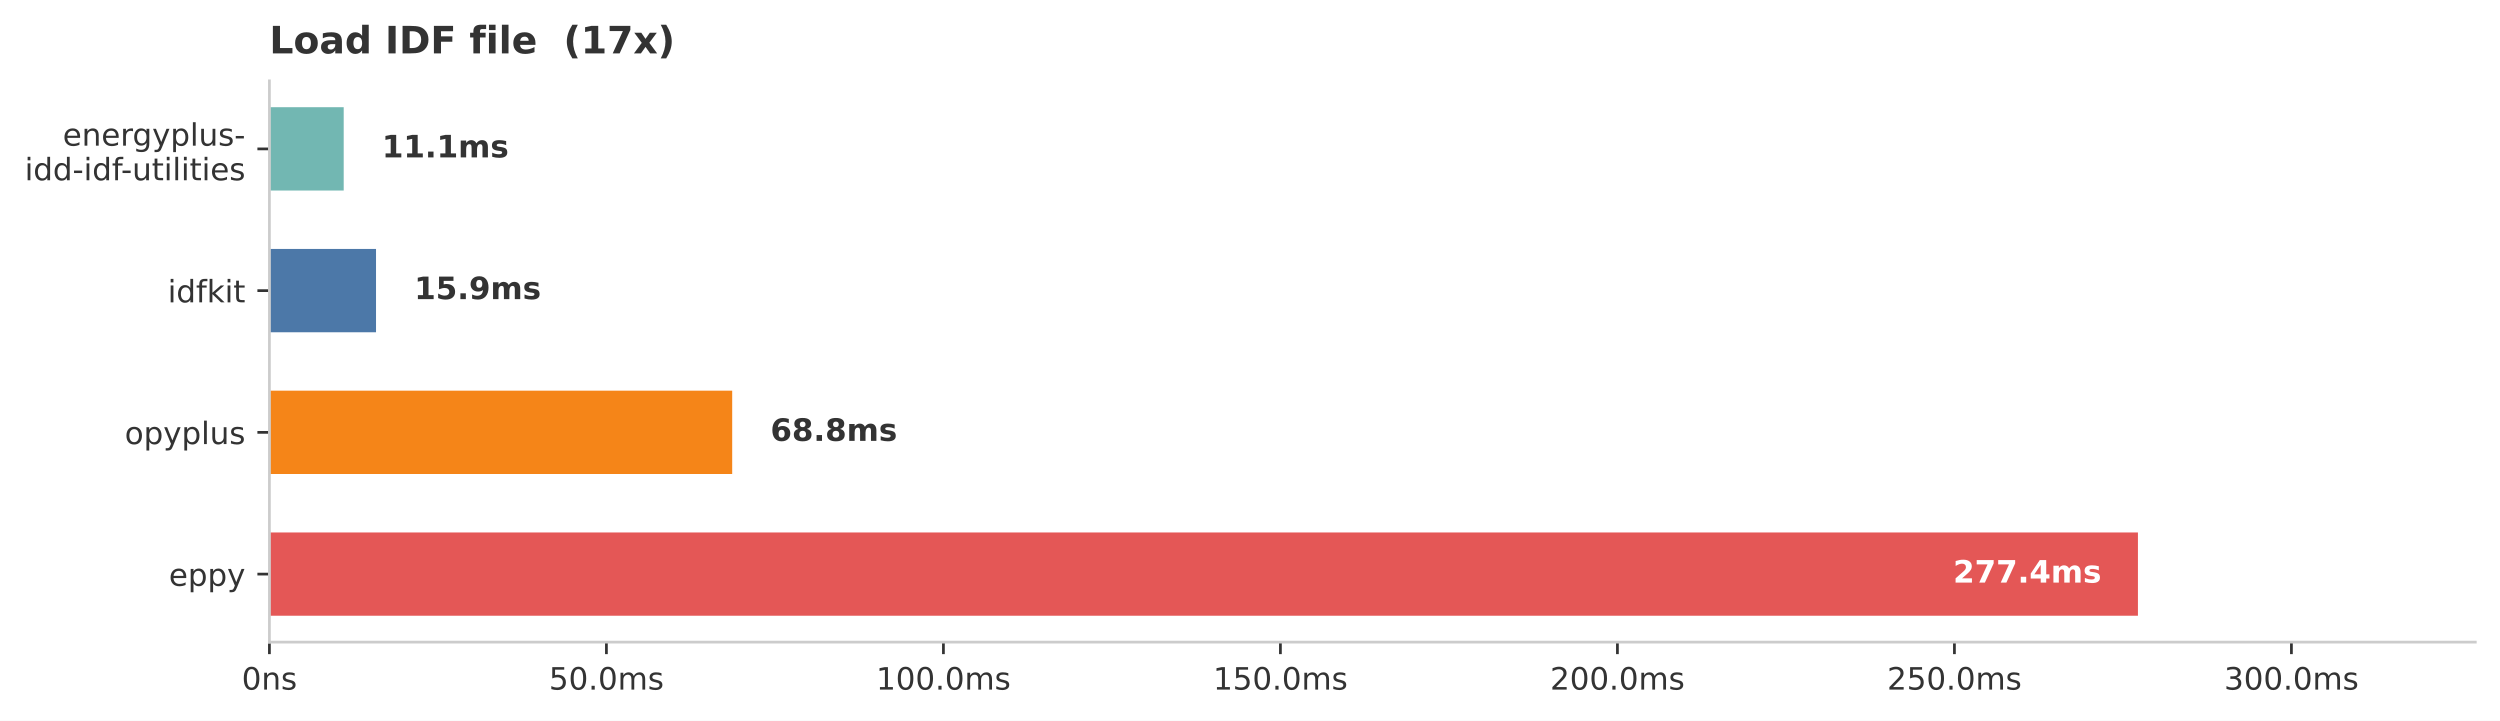
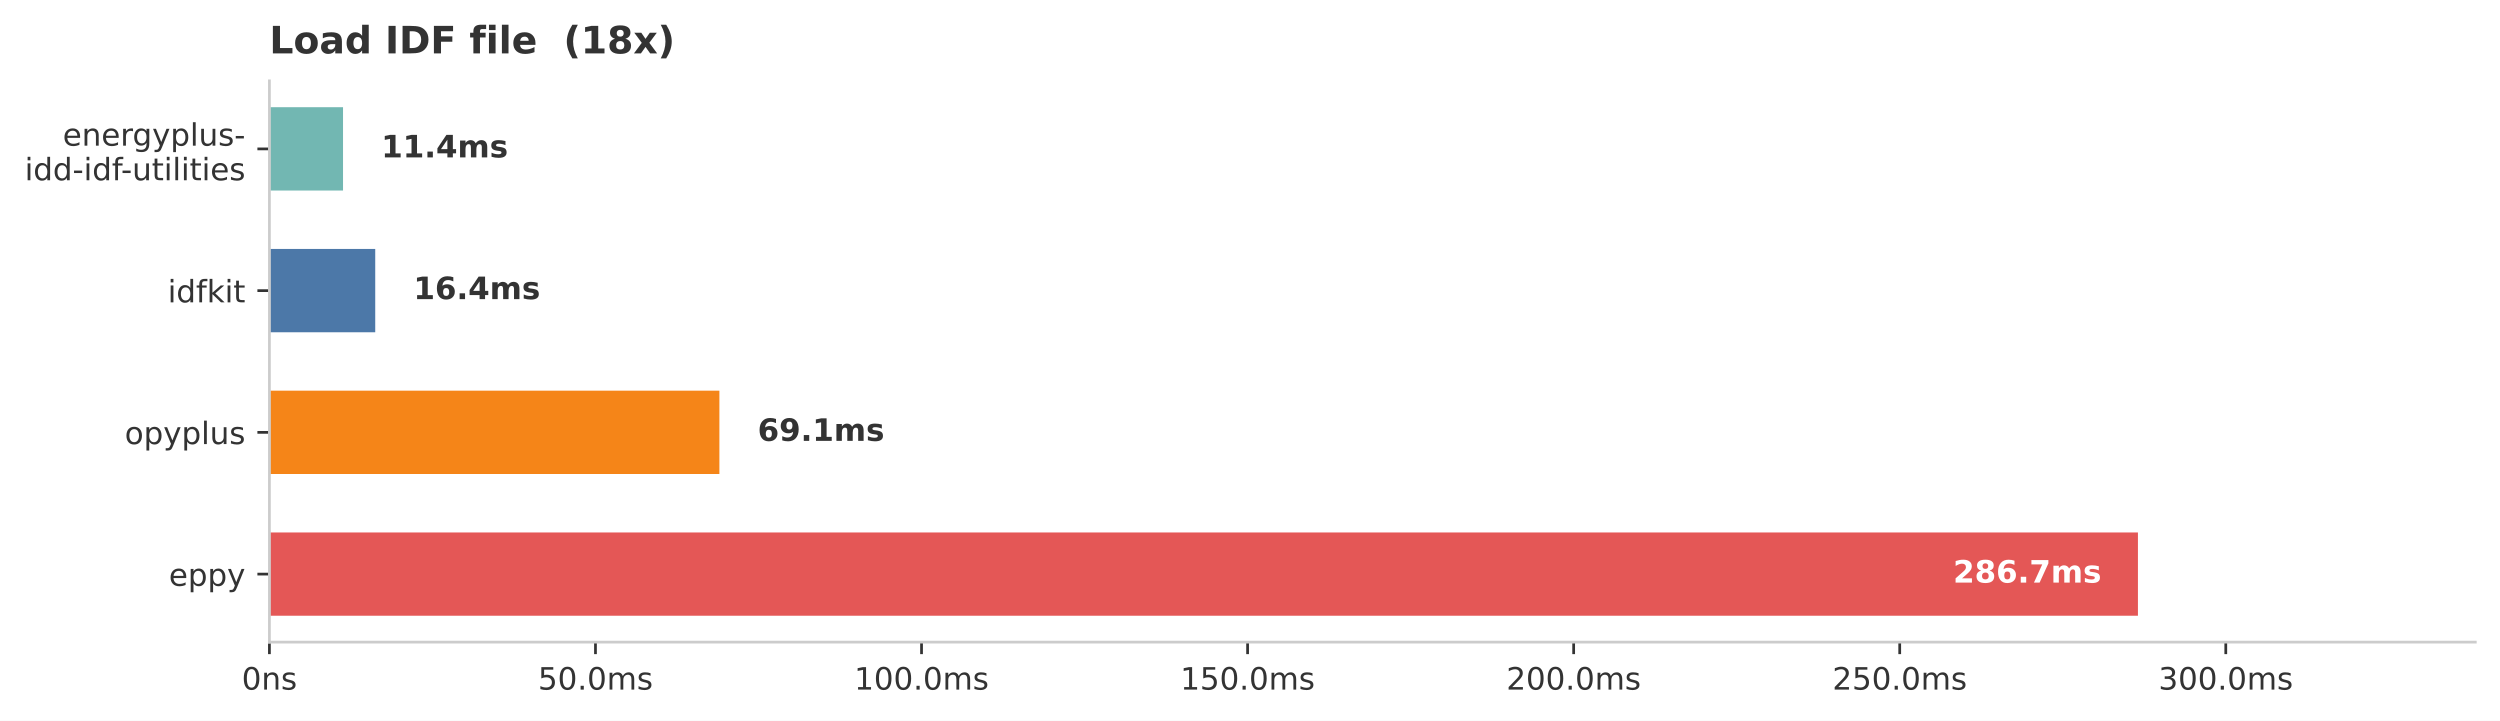
<svg xmlns="http://www.w3.org/2000/svg" xmlns:xlink="http://www.w3.org/1999/xlink" width="728.4pt" height="210pt" viewBox="0 0 728.4 210" version="1.1">
  <defs>
    <style type="text/css">*{stroke-linejoin: round; stroke-linecap: butt}</style>
  </defs>
  <g id="figure_1">
    <g id="patch_1">
      <path d="M 0 210 L 728.4 210 L 728.4 -0 L 0 -0 z " style="fill: #ffffff" />
    </g>
    <g id="axes_1">
      <g id="patch_2">
        <path d="M 78.497 187.089 L 721.2 187.089 L 721.2 23.558 L 78.497 23.558 z " style="fill: #ffffff" />
      </g>
      <g id="patch_3">
-         <path d="M 78.497 30.992 L 100.392 30.992 L 100.392 55.769 L 78.497 55.769 z " clip-path="url(#pc96a3c57e1)" style="fill: #72b7b2; stroke: #ffffff; stroke-width: 0.5; stroke-linejoin: miter" />
+         <path d="M 78.497 30.992 L 100.197 30.992 L 100.197 55.769 L 78.497 55.769 z " clip-path="url(#p84c771191b)" style="fill: #72b7b2; stroke: #ffffff; stroke-width: 0.5; stroke-linejoin: miter" />
      </g>
      <g id="patch_4">
-         <path d="M 78.497 72.287 L 109.809 72.287 L 109.809 97.065 L 78.497 97.065 z " clip-path="url(#pc96a3c57e1)" style="fill: #4c78a8; stroke: #ffffff; stroke-width: 0.5; stroke-linejoin: miter" />
+         <path d="M 78.497 72.287 L 109.579 72.287 L 109.579 97.065 L 78.497 97.065 z " clip-path="url(#p84c771191b)" style="fill: #4c78a8; stroke: #ffffff; stroke-width: 0.5; stroke-linejoin: miter" />
      </g>
      <g id="patch_5">
-         <path d="M 78.497 113.583 L 213.583 113.583 L 213.583 138.36 L 78.497 138.36 z " clip-path="url(#pc96a3c57e1)" style="fill: #f58518; stroke: #ffffff; stroke-width: 0.5; stroke-linejoin: miter" />
+         <path d="M 78.497 113.583 L 209.855 113.583 L 209.855 138.36 L 78.497 138.36 z " clip-path="url(#p84c771191b)" style="fill: #f58518; stroke: #ffffff; stroke-width: 0.5; stroke-linejoin: miter" />
      </g>
      <g id="patch_6">
-         <path d="M 78.497 154.879 L 623.16 154.879 L 623.16 179.656 L 78.497 179.656 z " clip-path="url(#pc96a3c57e1)" style="fill: #e45756; stroke: #ffffff; stroke-width: 0.5; stroke-linejoin: miter" />
+         <path d="M 78.497 154.879 L 623.16 154.879 L 623.16 179.656 L 78.497 179.656 z " clip-path="url(#p84c771191b)" style="fill: #e45756; stroke: #ffffff; stroke-width: 0.5; stroke-linejoin: miter" />
      </g>
      <g id="matplotlib.axis_1">
        <g id="xtick_1">
          <g id="line2d_1">
            <defs>
-               <path id="m14579bb49c" d="M 0 0 L 0 3.5 " style="stroke: #333333; stroke-width: 0.8" />
+               <path id="mde91e8aab0" d="M 0 0 L 0 3.5 " style="stroke: #333333; stroke-width: 0.8" />
            </defs>
            <g>
-               <use xlink:href="#m14579bb49c" x="78.497" y="187.089" style="fill: #333333; stroke: #333333; stroke-width: 0.8" />
+               <use xlink:href="#mde91e8aab0" x="78.497" y="187.089" style="fill: #333333; stroke: #333333; stroke-width: 0.8" />
            </g>
          </g>
          <g id="text_1">
            <g style="fill: #333333" transform="translate(70.43734 200.9278) scale(0.09 -0.09)">
              <defs>
                <path id="DejaVuSans-30" d="M 2034 4250 Q 1547 4250 1301 3770 Q 1056 3291 1056 2328 Q 1056 1369 1301 889 Q 1547 409 2034 409 Q 2525 409 2770 889 Q 3016 1369 3016 2328 Q 3016 3291 2770 3770 Q 2525 4250 2034 4250 z M 2034 4750 Q 2819 4750 3233 4129 Q 3647 3509 3647 2328 Q 3647 1150 3233 529 Q 2819 -91 2034 -91 Q 1250 -91 836 529 Q 422 1150 422 2328 Q 422 3509 836 4129 Q 1250 4750 2034 4750 z " transform="scale(0.015625)" />
                <path id="DejaVuSans-6e" d="M 3513 2113 L 3513 0 L 2938 0 L 2938 2094 Q 2938 2591 2744 2837 Q 2550 3084 2163 3084 Q 1697 3084 1428 2787 Q 1159 2491 1159 1978 L 1159 0 L 581 0 L 581 3500 L 1159 3500 L 1159 2956 Q 1366 3272 1645 3428 Q 1925 3584 2291 3584 Q 2894 3584 3203 3211 Q 3513 2838 3513 2113 z " transform="scale(0.015625)" />
                <path id="DejaVuSans-73" d="M 2834 3397 L 2834 2853 Q 2591 2978 2328 3040 Q 2066 3103 1784 3103 Q 1356 3103 1142 2972 Q 928 2841 928 2578 Q 928 2378 1081 2264 Q 1234 2150 1697 2047 L 1894 2003 Q 2506 1872 2764 1633 Q 3022 1394 3022 966 Q 3022 478 2636 193 Q 2250 -91 1575 -91 Q 1294 -91 989 -36 Q 684 19 347 128 L 347 722 Q 666 556 975 473 Q 1284 391 1588 391 Q 1994 391 2212 530 Q 2431 669 2431 922 Q 2431 1156 2273 1281 Q 2116 1406 1581 1522 L 1381 1569 Q 847 1681 609 1914 Q 372 2147 372 2553 Q 372 3047 722 3315 Q 1072 3584 1716 3584 Q 2034 3584 2315 3537 Q 2597 3491 2834 3397 z " transform="scale(0.015625)" />
              </defs>
              <use xlink:href="#DejaVuSans-30" />
              <use xlink:href="#DejaVuSans-6e" transform="translate(63.62305 0)" />
              <use xlink:href="#DejaVuSans-73" transform="translate(127.002 0)" />
            </g>
          </g>
        </g>
        <g id="xtick_2">
          <g id="line2d_2">
            <g>
-               <use xlink:href="#m14579bb49c" x="176.685" y="187.089" style="fill: #333333; stroke: #333333; stroke-width: 0.8" />
+               <use xlink:href="#mde91e8aab0" x="173.497" y="187.089" style="fill: #333333; stroke: #333333; stroke-width: 0.8" />
            </g>
          </g>
          <g id="text_2">
-             <g style="fill: #333333" transform="translate(159.9381 200.9278) scale(0.09 -0.09)">
+             <g style="fill: #333333" transform="translate(156.7502 200.9278) scale(0.09 -0.09)">
              <defs>
                <path id="DejaVuSans-35" d="M 691 4666 L 3169 4666 L 3169 4134 L 1269 4134 L 1269 2991 Q 1406 3038 1543 3061 Q 1681 3084 1819 3084 Q 2600 3084 3056 2656 Q 3513 2228 3513 1497 Q 3513 744 3044 326 Q 2575 -91 1722 -91 Q 1428 -91 1123 -41 Q 819 9 494 109 L 494 744 Q 775 591 1075 516 Q 1375 441 1709 441 Q 2250 441 2565 725 Q 2881 1009 2881 1497 Q 2881 1984 2565 2268 Q 2250 2553 1709 2553 Q 1456 2553 1204 2497 Q 953 2441 691 2322 L 691 4666 z " transform="scale(0.015625)" />
                <path id="DejaVuSans-2e" d="M 684 794 L 1344 794 L 1344 0 L 684 0 L 684 794 z " transform="scale(0.015625)" />
                <path id="DejaVuSans-6d" d="M 3328 2828 Q 3544 3216 3844 3400 Q 4144 3584 4550 3584 Q 5097 3584 5394 3201 Q 5691 2819 5691 2113 L 5691 0 L 5113 0 L 5113 2094 Q 5113 2597 4934 2840 Q 4756 3084 4391 3084 Q 3944 3084 3684 2787 Q 3425 2491 3425 1978 L 3425 0 L 2847 0 L 2847 2094 Q 2847 2600 2669 2842 Q 2491 3084 2119 3084 Q 1678 3084 1418 2786 Q 1159 2488 1159 1978 L 1159 0 L 581 0 L 581 3500 L 1159 3500 L 1159 2956 Q 1356 3278 1631 3431 Q 1906 3584 2284 3584 Q 2666 3584 2933 3390 Q 3200 3197 3328 2828 z " transform="scale(0.015625)" />
              </defs>
              <use xlink:href="#DejaVuSans-35" />
              <use xlink:href="#DejaVuSans-30" transform="translate(63.62305 0)" />
              <use xlink:href="#DejaVuSans-2e" transform="translate(127.2461 0)" />
              <use xlink:href="#DejaVuSans-30" transform="translate(159.0332 0)" />
              <use xlink:href="#DejaVuSans-6d" transform="translate(222.6562 0)" />
              <use xlink:href="#DejaVuSans-73" transform="translate(320.0684 0)" />
            </g>
          </g>
        </g>
        <g id="xtick_3">
          <g id="line2d_3">
            <g>
-               <use xlink:href="#m14579bb49c" x="274.874" y="187.089" style="fill: #333333; stroke: #333333; stroke-width: 0.8" />
+               <use xlink:href="#mde91e8aab0" x="268.498" y="187.089" style="fill: #333333; stroke: #333333; stroke-width: 0.8" />
            </g>
          </g>
          <g id="text_3">
-             <g style="fill: #333333" transform="translate(255.2636 200.9278) scale(0.09 -0.09)">
+             <g style="fill: #333333" transform="translate(248.8878 200.9278) scale(0.09 -0.09)">
              <defs>
                <path id="DejaVuSans-31" d="M 794 531 L 1825 531 L 1825 4091 L 703 3866 L 703 4441 L 1819 4666 L 2450 4666 L 2450 531 L 3481 531 L 3481 0 L 794 0 L 794 531 z " transform="scale(0.015625)" />
              </defs>
              <use xlink:href="#DejaVuSans-31" />
              <use xlink:href="#DejaVuSans-30" transform="translate(63.62305 0)" />
              <use xlink:href="#DejaVuSans-30" transform="translate(127.2461 0)" />
              <use xlink:href="#DejaVuSans-2e" transform="translate(190.8691 0)" />
              <use xlink:href="#DejaVuSans-30" transform="translate(222.6562 0)" />
              <use xlink:href="#DejaVuSans-6d" transform="translate(286.2793 0)" />
              <use xlink:href="#DejaVuSans-73" transform="translate(383.6914 0)" />
            </g>
          </g>
        </g>
        <g id="xtick_4">
          <g id="line2d_4">
            <g>
-               <use xlink:href="#m14579bb49c" x="373.062" y="187.089" style="fill: #333333; stroke: #333333; stroke-width: 0.8" />
+               <use xlink:href="#mde91e8aab0" x="363.499" y="187.089" style="fill: #333333; stroke: #333333; stroke-width: 0.8" />
            </g>
          </g>
          <g id="text_4">
-             <g style="fill: #333333" transform="translate(353.4522 200.9278) scale(0.09 -0.09)">
+             <g style="fill: #333333" transform="translate(343.8884 200.9278) scale(0.09 -0.09)">
              <use xlink:href="#DejaVuSans-31" />
              <use xlink:href="#DejaVuSans-35" transform="translate(63.62305 0)" />
              <use xlink:href="#DejaVuSans-30" transform="translate(127.2461 0)" />
              <use xlink:href="#DejaVuSans-2e" transform="translate(190.8691 0)" />
              <use xlink:href="#DejaVuSans-30" transform="translate(222.6562 0)" />
              <use xlink:href="#DejaVuSans-6d" transform="translate(286.2793 0)" />
              <use xlink:href="#DejaVuSans-73" transform="translate(383.6914 0)" />
            </g>
          </g>
        </g>
        <g id="xtick_5">
          <g id="line2d_5">
            <g>
-               <use xlink:href="#m14579bb49c" x="471.251" y="187.089" style="fill: #333333; stroke: #333333; stroke-width: 0.8" />
+               <use xlink:href="#mde91e8aab0" x="458.499" y="187.089" style="fill: #333333; stroke: #333333; stroke-width: 0.8" />
            </g>
          </g>
          <g id="text_5">
-             <g style="fill: #333333" transform="translate(451.6408 200.9278) scale(0.09 -0.09)">
+             <g style="fill: #333333" transform="translate(438.8891 200.9278) scale(0.09 -0.09)">
              <defs>
                <path id="DejaVuSans-32" d="M 1228 531 L 3431 531 L 3431 0 L 469 0 L 469 531 Q 828 903 1448 1529 Q 2069 2156 2228 2338 Q 2531 2678 2651 2914 Q 2772 3150 2772 3378 Q 2772 3750 2511 3984 Q 2250 4219 1831 4219 Q 1534 4219 1204 4116 Q 875 4013 500 3803 L 500 4441 Q 881 4594 1212 4672 Q 1544 4750 1819 4750 Q 2544 4750 2975 4387 Q 3406 4025 3406 3419 Q 3406 3131 3298 2873 Q 3191 2616 2906 2266 Q 2828 2175 2409 1742 Q 1991 1309 1228 531 z " transform="scale(0.015625)" />
              </defs>
              <use xlink:href="#DejaVuSans-32" />
              <use xlink:href="#DejaVuSans-30" transform="translate(63.62305 0)" />
              <use xlink:href="#DejaVuSans-30" transform="translate(127.2461 0)" />
              <use xlink:href="#DejaVuSans-2e" transform="translate(190.8691 0)" />
              <use xlink:href="#DejaVuSans-30" transform="translate(222.6562 0)" />
              <use xlink:href="#DejaVuSans-6d" transform="translate(286.2793 0)" />
              <use xlink:href="#DejaVuSans-73" transform="translate(383.6914 0)" />
            </g>
          </g>
        </g>
        <g id="xtick_6">
          <g id="line2d_6">
            <g>
-               <use xlink:href="#m14579bb49c" x="569.44" y="187.089" style="fill: #333333; stroke: #333333; stroke-width: 0.8" />
+               <use xlink:href="#mde91e8aab0" x="553.5" y="187.089" style="fill: #333333; stroke: #333333; stroke-width: 0.8" />
            </g>
          </g>
          <g id="text_6">
-             <g style="fill: #333333" transform="translate(549.8294 200.9278) scale(0.09 -0.09)">
+             <g style="fill: #333333" transform="translate(533.8898 200.9278) scale(0.09 -0.09)">
              <use xlink:href="#DejaVuSans-32" />
              <use xlink:href="#DejaVuSans-35" transform="translate(63.62305 0)" />
              <use xlink:href="#DejaVuSans-30" transform="translate(127.2461 0)" />
              <use xlink:href="#DejaVuSans-2e" transform="translate(190.8691 0)" />
              <use xlink:href="#DejaVuSans-30" transform="translate(222.6562 0)" />
              <use xlink:href="#DejaVuSans-6d" transform="translate(286.2793 0)" />
              <use xlink:href="#DejaVuSans-73" transform="translate(383.6914 0)" />
            </g>
          </g>
        </g>
        <g id="xtick_7">
          <g id="line2d_7">
            <g>
-               <use xlink:href="#m14579bb49c" x="667.628" y="187.089" style="fill: #333333; stroke: #333333; stroke-width: 0.8" />
+               <use xlink:href="#mde91e8aab0" x="648.501" y="187.089" style="fill: #333333; stroke: #333333; stroke-width: 0.8" />
            </g>
          </g>
          <g id="text_7">
-             <g style="fill: #333333" transform="translate(648.018 200.9278) scale(0.09 -0.09)">
+             <g style="fill: #333333" transform="translate(628.8905 200.9278) scale(0.09 -0.09)">
              <defs>
                <path id="DejaVuSans-33" d="M 2597 2516 Q 3050 2419 3304 2112 Q 3559 1806 3559 1356 Q 3559 666 3084 287 Q 2609 -91 1734 -91 Q 1441 -91 1130 -33 Q 819 25 488 141 L 488 750 Q 750 597 1062 519 Q 1375 441 1716 441 Q 2309 441 2620 675 Q 2931 909 2931 1356 Q 2931 1769 2642 2001 Q 2353 2234 1838 2234 L 1294 2234 L 1294 2753 L 1863 2753 Q 2328 2753 2575 2939 Q 2822 3125 2822 3475 Q 2822 3834 2567 4026 Q 2313 4219 1838 4219 Q 1578 4219 1281 4162 Q 984 4106 628 3988 L 628 4550 Q 988 4650 1302 4700 Q 1616 4750 1894 4750 Q 2613 4750 3031 4423 Q 3450 4097 3450 3541 Q 3450 3153 3228 2886 Q 3006 2619 2597 2516 z " transform="scale(0.015625)" />
              </defs>
              <use xlink:href="#DejaVuSans-33" />
              <use xlink:href="#DejaVuSans-30" transform="translate(63.62305 0)" />
              <use xlink:href="#DejaVuSans-30" transform="translate(127.2461 0)" />
              <use xlink:href="#DejaVuSans-2e" transform="translate(190.8691 0)" />
              <use xlink:href="#DejaVuSans-30" transform="translate(222.6562 0)" />
              <use xlink:href="#DejaVuSans-6d" transform="translate(286.2793 0)" />
              <use xlink:href="#DejaVuSans-73" transform="translate(383.6914 0)" />
            </g>
          </g>
        </g>
      </g>
      <g id="matplotlib.axis_2">
        <g id="ytick_1">
          <g id="line2d_8">
            <defs>
-               <path id="m0a6e3621f3" d="M 0 0 L -3.5 0 " style="stroke: #333333; stroke-width: 0.8" />
+               <path id="mc55ac3ab38" d="M 0 0 L -3.5 0 " style="stroke: #333333; stroke-width: 0.8" />
            </defs>
            <g>
-               <use xlink:href="#m0a6e3621f3" x="78.497" y="43.38" style="fill: #333333; stroke: #333333; stroke-width: 0.8" />
+               <use xlink:href="#mc55ac3ab38" x="78.497" y="43.38" style="fill: #333333; stroke: #333333; stroke-width: 0.8" />
            </g>
          </g>
          <g id="text_8">
            <g style="fill: #333333" transform="translate(18.28125 42.44435) scale(0.09 -0.09)">
              <defs>
                <path id="DejaVuSans-65" d="M 3597 1894 L 3597 1613 L 953 1613 Q 991 1019 1311 708 Q 1631 397 2203 397 Q 2534 397 2845 478 Q 3156 559 3463 722 L 3463 178 Q 3153 47 2828 -22 Q 2503 -91 2169 -91 Q 1331 -91 842 396 Q 353 884 353 1716 Q 353 2575 817 3079 Q 1281 3584 2069 3584 Q 2775 3584 3186 3129 Q 3597 2675 3597 1894 z M 3022 2063 Q 3016 2534 2758 2815 Q 2500 3097 2075 3097 Q 1594 3097 1305 2825 Q 1016 2553 972 2059 L 3022 2063 z " transform="scale(0.015625)" />
                <path id="DejaVuSans-72" d="M 2631 2963 Q 2534 3019 2420 3045 Q 2306 3072 2169 3072 Q 1681 3072 1420 2755 Q 1159 2438 1159 1844 L 1159 0 L 581 0 L 581 3500 L 1159 3500 L 1159 2956 Q 1341 3275 1631 3429 Q 1922 3584 2338 3584 Q 2397 3584 2469 3576 Q 2541 3569 2628 3553 L 2631 2963 z " transform="scale(0.015625)" />
                <path id="DejaVuSans-67" d="M 2906 1791 Q 2906 2416 2648 2759 Q 2391 3103 1925 3103 Q 1463 3103 1205 2759 Q 947 2416 947 1791 Q 947 1169 1205 825 Q 1463 481 1925 481 Q 2391 481 2648 825 Q 2906 1169 2906 1791 z M 3481 434 Q 3481 -459 3084 -895 Q 2688 -1331 1869 -1331 Q 1566 -1331 1297 -1286 Q 1028 -1241 775 -1147 L 775 -588 Q 1028 -725 1275 -790 Q 1522 -856 1778 -856 Q 2344 -856 2625 -561 Q 2906 -266 2906 331 L 2906 616 Q 2728 306 2450 153 Q 2172 0 1784 0 Q 1141 0 747 490 Q 353 981 353 1791 Q 353 2603 747 3093 Q 1141 3584 1784 3584 Q 2172 3584 2450 3431 Q 2728 3278 2906 2969 L 2906 3500 L 3481 3500 L 3481 434 z " transform="scale(0.015625)" />
                <path id="DejaVuSans-79" d="M 2059 -325 Q 1816 -950 1584 -1140 Q 1353 -1331 966 -1331 L 506 -1331 L 506 -850 L 844 -850 Q 1081 -850 1212 -737 Q 1344 -625 1503 -206 L 1606 56 L 191 3500 L 800 3500 L 1894 763 L 2988 3500 L 3597 3500 L 2059 -325 z " transform="scale(0.015625)" />
                <path id="DejaVuSans-70" d="M 1159 525 L 1159 -1331 L 581 -1331 L 581 3500 L 1159 3500 L 1159 2969 Q 1341 3281 1617 3432 Q 1894 3584 2278 3584 Q 2916 3584 3314 3078 Q 3713 2572 3713 1747 Q 3713 922 3314 415 Q 2916 -91 2278 -91 Q 1894 -91 1617 61 Q 1341 213 1159 525 z M 3116 1747 Q 3116 2381 2855 2742 Q 2594 3103 2138 3103 Q 1681 3103 1420 2742 Q 1159 2381 1159 1747 Q 1159 1113 1420 752 Q 1681 391 2138 391 Q 2594 391 2855 752 Q 3116 1113 3116 1747 z " transform="scale(0.015625)" />
                <path id="DejaVuSans-6c" d="M 603 4863 L 1178 4863 L 1178 0 L 603 0 L 603 4863 z " transform="scale(0.015625)" />
                <path id="DejaVuSans-75" d="M 544 1381 L 544 3500 L 1119 3500 L 1119 1403 Q 1119 906 1312 657 Q 1506 409 1894 409 Q 2359 409 2629 706 Q 2900 1003 2900 1516 L 2900 3500 L 3475 3500 L 3475 0 L 2900 0 L 2900 538 Q 2691 219 2414 64 Q 2138 -91 1772 -91 Q 1169 -91 856 284 Q 544 659 544 1381 z M 1991 3584 L 1991 3584 z " transform="scale(0.015625)" />
                <path id="DejaVuSans-2d" d="M 313 2009 L 1997 2009 L 1997 1497 L 313 1497 L 313 2009 z " transform="scale(0.015625)" />
              </defs>
              <use xlink:href="#DejaVuSans-65" />
              <use xlink:href="#DejaVuSans-6e" transform="translate(61.52344 0)" />
              <use xlink:href="#DejaVuSans-65" transform="translate(124.9023 0)" />
              <use xlink:href="#DejaVuSans-72" transform="translate(186.4258 0)" />
              <use xlink:href="#DejaVuSans-67" transform="translate(225.7891 0)" />
              <use xlink:href="#DejaVuSans-79" transform="translate(289.2656 0)" />
              <use xlink:href="#DejaVuSans-70" transform="translate(348.4453 0)" />
              <use xlink:href="#DejaVuSans-6c" transform="translate(411.9219 0)" />
              <use xlink:href="#DejaVuSans-75" transform="translate(439.7051 0)" />
              <use xlink:href="#DejaVuSans-73" transform="translate(503.084 0)" />
              <use xlink:href="#DejaVuSans-2d" transform="translate(555.1836 0)" />
            </g>
            <g style="fill: #333333" transform="translate(7.2 52.52238) scale(0.09 -0.09)">
              <defs>
                <path id="DejaVuSans-69" d="M 603 3500 L 1178 3500 L 1178 0 L 603 0 L 603 3500 z M 603 4863 L 1178 4863 L 1178 4134 L 603 4134 L 603 4863 z " transform="scale(0.015625)" />
                <path id="DejaVuSans-64" d="M 2906 2969 L 2906 4863 L 3481 4863 L 3481 0 L 2906 0 L 2906 525 Q 2725 213 2448 61 Q 2172 -91 1784 -91 Q 1150 -91 751 415 Q 353 922 353 1747 Q 353 2572 751 3078 Q 1150 3584 1784 3584 Q 2172 3584 2448 3432 Q 2725 3281 2906 2969 z M 947 1747 Q 947 1113 1208 752 Q 1469 391 1925 391 Q 2381 391 2643 752 Q 2906 1113 2906 1747 Q 2906 2381 2643 2742 Q 2381 3103 1925 3103 Q 1469 3103 1208 2742 Q 947 2381 947 1747 z " transform="scale(0.015625)" />
                <path id="DejaVuSans-66" d="M 2375 4863 L 2375 4384 L 1825 4384 Q 1516 4384 1395 4259 Q 1275 4134 1275 3809 L 1275 3500 L 2222 3500 L 2222 3053 L 1275 3053 L 1275 0 L 697 0 L 697 3053 L 147 3053 L 147 3500 L 697 3500 L 697 3744 Q 697 4328 969 4595 Q 1241 4863 1831 4863 L 2375 4863 z " transform="scale(0.015625)" />
                <path id="DejaVuSans-74" d="M 1172 4494 L 1172 3500 L 2356 3500 L 2356 3053 L 1172 3053 L 1172 1153 Q 1172 725 1289 603 Q 1406 481 1766 481 L 2356 481 L 2356 0 L 1766 0 Q 1100 0 847 248 Q 594 497 594 1153 L 594 3053 L 172 3053 L 172 3500 L 594 3500 L 594 4494 L 1172 4494 z " transform="scale(0.015625)" />
              </defs>
              <use xlink:href="#DejaVuSans-69" />
              <use xlink:href="#DejaVuSans-64" transform="translate(27.7832 0)" />
              <use xlink:href="#DejaVuSans-64" transform="translate(91.25977 0)" />
              <use xlink:href="#DejaVuSans-2d" transform="translate(154.7363 0)" />
              <use xlink:href="#DejaVuSans-69" transform="translate(190.8203 0)" />
              <use xlink:href="#DejaVuSans-64" transform="translate(218.6035 0)" />
              <use xlink:href="#DejaVuSans-66" transform="translate(282.0801 0)" />
              <use xlink:href="#DejaVuSans-2d" transform="translate(311.7852 0)" />
              <use xlink:href="#DejaVuSans-75" transform="translate(347.8691 0)" />
              <use xlink:href="#DejaVuSans-74" transform="translate(411.248 0)" />
              <use xlink:href="#DejaVuSans-69" transform="translate(450.457 0)" />
              <use xlink:href="#DejaVuSans-6c" transform="translate(478.2402 0)" />
              <use xlink:href="#DejaVuSans-69" transform="translate(506.0234 0)" />
              <use xlink:href="#DejaVuSans-74" transform="translate(533.8066 0)" />
              <use xlink:href="#DejaVuSans-69" transform="translate(573.0156 0)" />
              <use xlink:href="#DejaVuSans-65" transform="translate(600.7988 0)" />
              <use xlink:href="#DejaVuSans-73" transform="translate(662.3223 0)" />
            </g>
          </g>
        </g>
        <g id="ytick_2">
          <g id="line2d_9">
            <g>
-               <use xlink:href="#m0a6e3621f3" x="78.497" y="84.676" style="fill: #333333; stroke: #333333; stroke-width: 0.8" />
+               <use xlink:href="#mc55ac3ab38" x="78.497" y="84.676" style="fill: #333333; stroke: #333333; stroke-width: 0.8" />
            </g>
          </g>
          <g id="text_9">
            <g style="fill: #333333" transform="translate(48.87422 88.0952) scale(0.09 -0.09)">
              <defs>
                <path id="DejaVuSans-6b" d="M 581 4863 L 1159 4863 L 1159 1991 L 2875 3500 L 3609 3500 L 1753 1863 L 3688 0 L 2938 0 L 1159 1709 L 1159 0 L 581 0 L 581 4863 z " transform="scale(0.015625)" />
              </defs>
              <use xlink:href="#DejaVuSans-69" />
              <use xlink:href="#DejaVuSans-64" transform="translate(27.7832 0)" />
              <use xlink:href="#DejaVuSans-66" transform="translate(91.25977 0)" />
              <use xlink:href="#DejaVuSans-6b" transform="translate(126.4648 0)" />
              <use xlink:href="#DejaVuSans-69" transform="translate(184.375 0)" />
              <use xlink:href="#DejaVuSans-74" transform="translate(212.1582 0)" />
            </g>
          </g>
        </g>
        <g id="ytick_3">
          <g id="line2d_10">
            <g>
-               <use xlink:href="#m0a6e3621f3" x="78.497" y="125.972" style="fill: #333333; stroke: #333333; stroke-width: 0.8" />
+               <use xlink:href="#mc55ac3ab38" x="78.497" y="125.972" style="fill: #333333; stroke: #333333; stroke-width: 0.8" />
            </g>
          </g>
          <g id="text_10">
            <g style="fill: #333333" transform="translate(36.34313 129.3909) scale(0.09 -0.09)">
              <defs>
                <path id="DejaVuSans-6f" d="M 1959 3097 Q 1497 3097 1228 2736 Q 959 2375 959 1747 Q 959 1119 1226 758 Q 1494 397 1959 397 Q 2419 397 2687 759 Q 2956 1122 2956 1747 Q 2956 2369 2687 2733 Q 2419 3097 1959 3097 z M 1959 3584 Q 2709 3584 3137 3096 Q 3566 2609 3566 1747 Q 3566 888 3137 398 Q 2709 -91 1959 -91 Q 1206 -91 779 398 Q 353 888 353 1747 Q 353 2609 779 3096 Q 1206 3584 1959 3584 z " transform="scale(0.015625)" />
              </defs>
              <use xlink:href="#DejaVuSans-6f" />
              <use xlink:href="#DejaVuSans-70" transform="translate(61.18164 0)" />
              <use xlink:href="#DejaVuSans-79" transform="translate(124.6582 0)" />
              <use xlink:href="#DejaVuSans-70" transform="translate(183.8379 0)" />
              <use xlink:href="#DejaVuSans-6c" transform="translate(247.3145 0)" />
              <use xlink:href="#DejaVuSans-75" transform="translate(275.0977 0)" />
              <use xlink:href="#DejaVuSans-73" transform="translate(338.4766 0)" />
            </g>
          </g>
        </g>
        <g id="ytick_4">
          <g id="line2d_11">
            <g>
-               <use xlink:href="#m0a6e3621f3" x="78.497" y="167.267" style="fill: #333333; stroke: #333333; stroke-width: 0.8" />
+               <use xlink:href="#mc55ac3ab38" x="78.497" y="167.267" style="fill: #333333; stroke: #333333; stroke-width: 0.8" />
            </g>
          </g>
          <g id="text_11">
            <g style="fill: #333333" transform="translate(49.20469 170.6866) scale(0.09 -0.09)">
              <use xlink:href="#DejaVuSans-65" />
              <use xlink:href="#DejaVuSans-70" transform="translate(61.52344 0)" />
              <use xlink:href="#DejaVuSans-70" transform="translate(125 0)" />
              <use xlink:href="#DejaVuSans-79" transform="translate(188.4766 0)" />
            </g>
          </g>
        </g>
      </g>
      <g id="patch_7">
        <path d="M 78.497 187.089 L 78.497 23.558 " style="fill: none; stroke: #cccccc; stroke-width: 0.8; stroke-linejoin: miter; stroke-linecap: square" />
      </g>
      <g id="patch_8">
        <path d="M 78.497 187.089 L 721.2 187.089 " style="fill: none; stroke: #cccccc; stroke-width: 0.8; stroke-linejoin: miter; stroke-linecap: square" />
      </g>
      <g id="text_12">
-         <g style="fill: #333333" transform="translate(111.285 45.86365) scale(0.09 -0.09)">
+         <g style="fill: #333333" transform="translate(111.0898 45.86365) scale(0.09 -0.09)">
          <defs>
            <path id="DejaVuSans-Bold-31" d="M 750 831 L 1813 831 L 1813 3847 L 722 3622 L 722 4441 L 1806 4666 L 2950 4666 L 2950 831 L 4013 831 L 4013 0 L 750 0 L 750 831 z " transform="scale(0.015625)" />
            <path id="DejaVuSans-Bold-2e" d="M 653 1209 L 1778 1209 L 1778 0 L 653 0 L 653 1209 z " transform="scale(0.015625)" />
+             <path id="DejaVuSans-Bold-34" d="M 2356 3675 L 1038 1722 L 2356 1722 L 2356 3675 z M 2156 4666 L 3494 4666 L 3494 1722 L 4159 1722 L 4159 850 L 3494 850 L 3494 0 L 2356 0 L 2356 850 L 288 850 L 288 1881 L 2156 4666 z " transform="scale(0.015625)" />
            <path id="DejaVuSans-Bold-6d" d="M 3781 2919 Q 3994 3244 4286 3414 Q 4578 3584 4928 3584 Q 5531 3584 5847 3212 Q 6163 2841 6163 2131 L 6163 0 L 5038 0 L 5038 1825 Q 5041 1866 5042 1909 Q 5044 1953 5044 2034 Q 5044 2406 4934 2573 Q 4825 2741 4581 2741 Q 4263 2741 4089 2478 Q 3916 2216 3909 1719 L 3909 0 L 2784 0 L 2784 1825 Q 2784 2406 2684 2573 Q 2584 2741 2328 2741 Q 2006 2741 1831 2477 Q 1656 2213 1656 1722 L 1656 0 L 531 0 L 531 3500 L 1656 3500 L 1656 2988 Q 1863 3284 2130 3434 Q 2397 3584 2719 3584 Q 3081 3584 3359 3409 Q 3638 3234 3781 2919 z " transform="scale(0.015625)" />
            <path id="DejaVuSans-Bold-73" d="M 3272 3391 L 3272 2541 Q 2913 2691 2578 2766 Q 2244 2841 1947 2841 Q 1628 2841 1473 2761 Q 1319 2681 1319 2516 Q 1319 2381 1436 2309 Q 1553 2238 1856 2203 L 2053 2175 Q 2913 2066 3209 1816 Q 3506 1566 3506 1031 Q 3506 472 3093 190 Q 2681 -91 1863 -91 Q 1516 -91 1145 -36 Q 775 19 384 128 L 384 978 Q 719 816 1070 734 Q 1422 653 1784 653 Q 2113 653 2278 743 Q 2444 834 2444 1013 Q 2444 1163 2330 1236 Q 2216 1309 1875 1350 L 1678 1375 Q 931 1469 631 1722 Q 331 1975 331 2491 Q 331 3047 712 3315 Q 1094 3584 1881 3584 Q 2191 3584 2531 3537 Q 2872 3491 3272 3391 z " transform="scale(0.015625)" />
          </defs>
          <use xlink:href="#DejaVuSans-Bold-31" />
          <use xlink:href="#DejaVuSans-Bold-31" transform="translate(69.58008 0)" />
          <use xlink:href="#DejaVuSans-Bold-2e" transform="translate(139.1602 0)" />
-           <use xlink:href="#DejaVuSans-Bold-31" transform="translate(177.1484 0)" />
+           <use xlink:href="#DejaVuSans-Bold-34" transform="translate(177.1484 0)" />
          <use xlink:href="#DejaVuSans-Bold-6d" transform="translate(246.7285 0)" />
          <use xlink:href="#DejaVuSans-Bold-73" transform="translate(350.9277 0)" />
        </g>
      </g>
      <g id="text_13">
-         <g style="fill: #333333" transform="translate(120.7022 87.15934) scale(0.09 -0.09)">
+         <g style="fill: #333333" transform="translate(120.4719 87.15934) scale(0.09 -0.09)">
          <defs>
-             <path id="DejaVuSans-Bold-35" d="M 678 4666 L 3669 4666 L 3669 3781 L 1638 3781 L 1638 3059 Q 1775 3097 1914 3117 Q 2053 3138 2203 3138 Q 3056 3138 3531 2711 Q 4006 2284 4006 1522 Q 4006 766 3489 337 Q 2972 -91 2053 -91 Q 1656 -91 1267 -14 Q 878 63 494 219 L 494 1166 Q 875 947 1217 837 Q 1559 728 1863 728 Q 2300 728 2551 942 Q 2803 1156 2803 1522 Q 2803 1891 2551 2103 Q 2300 2316 1863 2316 Q 1603 2316 1309 2248 Q 1016 2181 678 2041 L 678 4666 z " transform="scale(0.015625)" />
+             <path id="DejaVuSans-Bold-36" d="M 2316 2303 Q 2000 2303 1842 2098 Q 1684 1894 1684 1484 Q 1684 1075 1842 870 Q 2000 666 2316 666 Q 2634 666 2792 870 Q 2950 1075 2950 1484 Q 2950 1894 2792 2098 Q 2634 2303 2316 2303 z M 3803 4544 L 3803 3681 Q 3506 3822 3243 3889 Q 2981 3956 2731 3956 Q 2194 3956 1894 3657 Q 1594 3359 1544 2772 Q 1750 2925 1990 3001 Q 2231 3078 2516 3078 Q 3231 3078 3670 2659 Q 4109 2241 4109 1563 Q 4109 813 3618 361 Q 3128 -91 2303 -91 Q 1394 -91 895 523 Q 397 1138 397 2266 Q 397 3422 980 4083 Q 1563 4744 2578 4744 Q 2900 4744 3203 4694 Q 3506 4644 3803 4544 z " transform="scale(0.015625)" />
+           </defs>
+           <use xlink:href="#DejaVuSans-Bold-31" />
+           <use xlink:href="#DejaVuSans-Bold-36" transform="translate(69.58008 0)" />
+           <use xlink:href="#DejaVuSans-Bold-2e" transform="translate(139.1602 0)" />
+           <use xlink:href="#DejaVuSans-Bold-34" transform="translate(177.1484 0)" />
+           <use xlink:href="#DejaVuSans-Bold-6d" transform="translate(246.7285 0)" />
+           <use xlink:href="#DejaVuSans-Bold-73" transform="translate(350.9277 0)" />
+         </g>
+       </g>
+       <g id="text_14">
+         <g style="fill: #333333" transform="translate(220.7481 128.455) scale(0.09 -0.09)">
+           <defs>
            <path id="DejaVuSans-Bold-39" d="M 641 103 L 641 966 Q 928 831 1190 764 Q 1453 697 1709 697 Q 2247 697 2547 995 Q 2847 1294 2900 1881 Q 2688 1725 2447 1647 Q 2206 1569 1925 1569 Q 1209 1569 770 1986 Q 331 2403 331 3084 Q 331 3838 820 4291 Q 1309 4744 2131 4744 Q 3044 4744 3544 4128 Q 4044 3513 4044 2388 Q 4044 1231 3459 570 Q 2875 -91 1856 -91 Q 1528 -91 1228 -42 Q 928 6 641 103 z M 2125 2350 Q 2441 2350 2600 2554 Q 2759 2759 2759 3169 Q 2759 3575 2600 3781 Q 2441 3988 2125 3988 Q 1809 3988 1650 3781 Q 1491 3575 1491 3169 Q 1491 2759 1650 2554 Q 1809 2350 2125 2350 z " transform="scale(0.015625)" />
          </defs>
-           <use xlink:href="#DejaVuSans-Bold-31" />
-           <use xlink:href="#DejaVuSans-Bold-35" transform="translate(69.58008 0)" />
+           <use xlink:href="#DejaVuSans-Bold-36" />
+           <use xlink:href="#DejaVuSans-Bold-39" transform="translate(69.58008 0)" />
          <use xlink:href="#DejaVuSans-Bold-2e" transform="translate(139.1602 0)" />
-           <use xlink:href="#DejaVuSans-Bold-39" transform="translate(177.1484 0)" />
-           <use xlink:href="#DejaVuSans-Bold-6d" transform="translate(246.7285 0)" />
-           <use xlink:href="#DejaVuSans-Bold-73" transform="translate(350.9277 0)" />
-         </g>
-       </g>
-       <g id="text_14">
-         <g style="fill: #333333" transform="translate(224.4762 128.455) scale(0.09 -0.09)">
-           <defs>
-             <path id="DejaVuSans-Bold-36" d="M 2316 2303 Q 2000 2303 1842 2098 Q 1684 1894 1684 1484 Q 1684 1075 1842 870 Q 2000 666 2316 666 Q 2634 666 2792 870 Q 2950 1075 2950 1484 Q 2950 1894 2792 2098 Q 2634 2303 2316 2303 z M 3803 4544 L 3803 3681 Q 3506 3822 3243 3889 Q 2981 3956 2731 3956 Q 2194 3956 1894 3657 Q 1594 3359 1544 2772 Q 1750 2925 1990 3001 Q 2231 3078 2516 3078 Q 3231 3078 3670 2659 Q 4109 2241 4109 1563 Q 4109 813 3618 361 Q 3128 -91 2303 -91 Q 1394 -91 895 523 Q 397 1138 397 2266 Q 397 3422 980 4083 Q 1563 4744 2578 4744 Q 2900 4744 3203 4694 Q 3506 4644 3803 4544 z " transform="scale(0.015625)" />
-             <path id="DejaVuSans-Bold-38" d="M 2228 2088 Q 1891 2088 1709 1903 Q 1528 1719 1528 1375 Q 1528 1031 1709 848 Q 1891 666 2228 666 Q 2563 666 2741 848 Q 2919 1031 2919 1375 Q 2919 1722 2741 1905 Q 2563 2088 2228 2088 z M 1350 2484 Q 925 2613 709 2878 Q 494 3144 494 3541 Q 494 4131 934 4440 Q 1375 4750 2228 4750 Q 3075 4750 3515 4442 Q 3956 4134 3956 3541 Q 3956 3144 3739 2878 Q 3522 2613 3097 2484 Q 3572 2353 3814 2058 Q 4056 1763 4056 1313 Q 4056 619 3595 264 Q 3134 -91 2228 -91 Q 1319 -91 855 264 Q 391 619 391 1313 Q 391 1763 633 2058 Q 875 2353 1350 2484 z M 1631 3419 Q 1631 3141 1786 2991 Q 1941 2841 2228 2841 Q 2509 2841 2662 2991 Q 2816 3141 2816 3419 Q 2816 3697 2662 3845 Q 2509 3994 2228 3994 Q 1941 3994 1786 3844 Q 1631 3694 1631 3419 z " transform="scale(0.015625)" />
-           </defs>
-           <use xlink:href="#DejaVuSans-Bold-36" />
-           <use xlink:href="#DejaVuSans-Bold-38" transform="translate(69.58008 0)" />
-           <use xlink:href="#DejaVuSans-Bold-2e" transform="translate(139.1602 0)" />
-           <use xlink:href="#DejaVuSans-Bold-38" transform="translate(177.1484 0)" />
+           <use xlink:href="#DejaVuSans-Bold-31" transform="translate(177.1484 0)" />
          <use xlink:href="#DejaVuSans-Bold-6d" transform="translate(246.7285 0)" />
          <use xlink:href="#DejaVuSans-Bold-73" transform="translate(350.9277 0)" />
        </g>
      </g>
      <g id="text_15">
        <g style="fill: #ffffff" transform="translate(569.0654 169.7507) scale(0.09 -0.09)">
          <defs>
            <path id="DejaVuSans-Bold-32" d="M 1844 884 L 3897 884 L 3897 0 L 506 0 L 506 884 L 2209 2388 Q 2438 2594 2547 2791 Q 2656 2988 2656 3200 Q 2656 3528 2436 3728 Q 2216 3928 1850 3928 Q 1569 3928 1234 3808 Q 900 3688 519 3450 L 519 4475 Q 925 4609 1322 4679 Q 1719 4750 2100 4750 Q 2938 4750 3402 4381 Q 3866 4013 3866 3353 Q 3866 2972 3669 2642 Q 3472 2313 2841 1759 L 1844 884 z " transform="scale(0.015625)" />
+             <path id="DejaVuSans-Bold-38" d="M 2228 2088 Q 1891 2088 1709 1903 Q 1528 1719 1528 1375 Q 1528 1031 1709 848 Q 1891 666 2228 666 Q 2563 666 2741 848 Q 2919 1031 2919 1375 Q 2919 1722 2741 1905 Q 2563 2088 2228 2088 z M 1350 2484 Q 925 2613 709 2878 Q 494 3144 494 3541 Q 494 4131 934 4440 Q 1375 4750 2228 4750 Q 3075 4750 3515 4442 Q 3956 4134 3956 3541 Q 3956 3144 3739 2878 Q 3522 2613 3097 2484 Q 3572 2353 3814 2058 Q 4056 1763 4056 1313 Q 4056 619 3595 264 Q 3134 -91 2228 -91 Q 1319 -91 855 264 Q 391 619 391 1313 Q 391 1763 633 2058 Q 875 2353 1350 2484 z M 1631 3419 Q 1631 3141 1786 2991 Q 1941 2841 2228 2841 Q 2509 2841 2662 2991 Q 2816 3141 2816 3419 Q 2816 3697 2662 3845 Q 2509 3994 2228 3994 Q 1941 3994 1786 3844 Q 1631 3694 1631 3419 z " transform="scale(0.015625)" />
            <path id="DejaVuSans-Bold-37" d="M 428 4666 L 3944 4666 L 3944 3988 L 2125 0 L 953 0 L 2675 3781 L 428 3781 L 428 4666 z " transform="scale(0.015625)" />
-             <path id="DejaVuSans-Bold-34" d="M 2356 3675 L 1038 1722 L 2356 1722 L 2356 3675 z M 2156 4666 L 3494 4666 L 3494 1722 L 4159 1722 L 4159 850 L 3494 850 L 3494 0 L 2356 0 L 2356 850 L 288 850 L 288 1881 L 2156 4666 z " transform="scale(0.015625)" />
          </defs>
          <use xlink:href="#DejaVuSans-Bold-32" />
-           <use xlink:href="#DejaVuSans-Bold-37" transform="translate(69.58008 0)" />
-           <use xlink:href="#DejaVuSans-Bold-37" transform="translate(139.1602 0)" />
+           <use xlink:href="#DejaVuSans-Bold-38" transform="translate(69.58008 0)" />
+           <use xlink:href="#DejaVuSans-Bold-36" transform="translate(139.1602 0)" />
          <use xlink:href="#DejaVuSans-Bold-2e" transform="translate(208.7402 0)" />
-           <use xlink:href="#DejaVuSans-Bold-34" transform="translate(246.7285 0)" />
+           <use xlink:href="#DejaVuSans-Bold-37" transform="translate(246.7285 0)" />
          <use xlink:href="#DejaVuSans-Bold-6d" transform="translate(316.3086 0)" />
          <use xlink:href="#DejaVuSans-Bold-73" transform="translate(420.5078 0)" />
        </g>
      </g>
      <g id="text_16">
        <g style="fill: #333333" transform="translate(78.49656 15.55828) scale(0.11 -0.11)">
          <defs>
            <path id="DejaVuSans-Bold-4c" d="M 588 4666 L 1791 4666 L 1791 909 L 3903 909 L 3903 0 L 588 0 L 588 4666 z " transform="scale(0.015625)" />
            <path id="DejaVuSans-Bold-6f" d="M 2203 2784 Q 1831 2784 1636 2517 Q 1441 2250 1441 1747 Q 1441 1244 1636 976 Q 1831 709 2203 709 Q 2569 709 2762 976 Q 2956 1244 2956 1747 Q 2956 2250 2762 2517 Q 2569 2784 2203 2784 z M 2203 3584 Q 3106 3584 3614 3096 Q 4122 2609 4122 1747 Q 4122 884 3614 396 Q 3106 -91 2203 -91 Q 1297 -91 786 396 Q 275 884 275 1747 Q 275 2609 786 3096 Q 1297 3584 2203 3584 z " transform="scale(0.015625)" />
            <path id="DejaVuSans-Bold-61" d="M 2106 1575 Q 1756 1575 1579 1456 Q 1403 1338 1403 1106 Q 1403 894 1545 773 Q 1688 653 1941 653 Q 2256 653 2472 879 Q 2688 1106 2688 1447 L 2688 1575 L 2106 1575 z M 3816 1997 L 3816 0 L 2688 0 L 2688 519 Q 2463 200 2181 54 Q 1900 -91 1497 -91 Q 953 -91 614 226 Q 275 544 275 1050 Q 275 1666 698 1953 Q 1122 2241 2028 2241 L 2688 2241 L 2688 2328 Q 2688 2594 2478 2717 Q 2269 2841 1825 2841 Q 1466 2841 1156 2769 Q 847 2697 581 2553 L 581 3406 Q 941 3494 1303 3539 Q 1666 3584 2028 3584 Q 2975 3584 3395 3211 Q 3816 2838 3816 1997 z " transform="scale(0.015625)" />
            <path id="DejaVuSans-Bold-64" d="M 2919 2988 L 2919 4863 L 4044 4863 L 4044 0 L 2919 0 L 2919 506 Q 2688 197 2409 53 Q 2131 -91 1766 -91 Q 1119 -91 703 423 Q 288 938 288 1747 Q 288 2556 703 3070 Q 1119 3584 1766 3584 Q 2128 3584 2408 3439 Q 2688 3294 2919 2988 z M 2181 722 Q 2541 722 2730 984 Q 2919 1247 2919 1747 Q 2919 2247 2730 2509 Q 2541 2772 2181 2772 Q 1825 2772 1636 2509 Q 1447 2247 1447 1747 Q 1447 1247 1636 984 Q 1825 722 2181 722 z " transform="scale(0.015625)" />
            <path id="DejaVuSans-Bold-20" transform="scale(0.015625)" />
            <path id="DejaVuSans-Bold-49" d="M 588 4666 L 1791 4666 L 1791 0 L 588 0 L 588 4666 z " transform="scale(0.015625)" />
            <path id="DejaVuSans-Bold-44" d="M 1791 3756 L 1791 909 L 2222 909 Q 2959 909 3348 1275 Q 3738 1641 3738 2338 Q 3738 3031 3350 3393 Q 2963 3756 2222 3756 L 1791 3756 z M 588 4666 L 1856 4666 Q 2919 4666 3439 4514 Q 3959 4363 4331 4000 Q 4659 3684 4818 3271 Q 4978 2859 4978 2338 Q 4978 1809 4818 1395 Q 4659 981 4331 666 Q 3956 303 3431 151 Q 2906 0 1856 0 L 588 0 L 588 4666 z " transform="scale(0.015625)" />
            <path id="DejaVuSans-Bold-46" d="M 588 4666 L 3834 4666 L 3834 3756 L 1791 3756 L 1791 2888 L 3713 2888 L 3713 1978 L 1791 1978 L 1791 0 L 588 0 L 588 4666 z " transform="scale(0.015625)" />
            <path id="DejaVuSans-Bold-66" d="M 2841 4863 L 2841 4128 L 2222 4128 Q 1984 4128 1890 4042 Q 1797 3956 1797 3744 L 1797 3500 L 2753 3500 L 2753 2700 L 1797 2700 L 1797 0 L 678 0 L 678 2700 L 122 2700 L 122 3500 L 678 3500 L 678 3744 Q 678 4316 997 4589 Q 1316 4863 1984 4863 L 2841 4863 z " transform="scale(0.015625)" />
            <path id="DejaVuSans-Bold-69" d="M 538 3500 L 1656 3500 L 1656 0 L 538 0 L 538 3500 z M 538 4863 L 1656 4863 L 1656 3950 L 538 3950 L 538 4863 z " transform="scale(0.015625)" />
            <path id="DejaVuSans-Bold-6c" d="M 538 4863 L 1656 4863 L 1656 0 L 538 0 L 538 4863 z " transform="scale(0.015625)" />
            <path id="DejaVuSans-Bold-65" d="M 4031 1759 L 4031 1441 L 1416 1441 Q 1456 1047 1700 850 Q 1944 653 2381 653 Q 2734 653 3104 758 Q 3475 863 3866 1075 L 3866 213 Q 3469 63 3072 -14 Q 2675 -91 2278 -91 Q 1328 -91 801 392 Q 275 875 275 1747 Q 275 2603 792 3093 Q 1309 3584 2216 3584 Q 3041 3584 3536 3087 Q 4031 2591 4031 1759 z M 2881 2131 Q 2881 2450 2695 2645 Q 2509 2841 2209 2841 Q 1884 2841 1681 2658 Q 1478 2475 1428 2131 L 2881 2131 z " transform="scale(0.015625)" />
            <path id="DejaVuSans-Bold-28" d="M 2413 -844 L 1484 -844 Q 1006 -72 778 623 Q 550 1319 550 2003 Q 550 2688 779 3389 Q 1009 4091 1484 4856 L 2413 4856 Q 2013 4116 1813 3408 Q 1613 2700 1613 2009 Q 1613 1319 1811 609 Q 2009 -100 2413 -844 z " transform="scale(0.015625)" />
            <path id="DejaVuSans-Bold-78" d="M 1422 1791 L 159 3500 L 1344 3500 L 2059 2463 L 2784 3500 L 3969 3500 L 2706 1797 L 4031 0 L 2847 0 L 2059 1106 L 1281 0 L 97 0 L 1422 1791 z " transform="scale(0.015625)" />
            <path id="DejaVuSans-Bold-29" d="M 513 -844 Q 913 -100 1113 609 Q 1313 1319 1313 2009 Q 1313 2700 1113 3408 Q 913 4116 513 4856 L 1441 4856 Q 1916 4091 2145 3389 Q 2375 2688 2375 2003 Q 2375 1319 2147 623 Q 1919 -72 1441 -844 L 513 -844 z " transform="scale(0.015625)" />
          </defs>
          <use xlink:href="#DejaVuSans-Bold-4c" />
          <use xlink:href="#DejaVuSans-Bold-6f" transform="translate(63.7207 0)" />
          <use xlink:href="#DejaVuSans-Bold-61" transform="translate(132.4219 0)" />
          <use xlink:href="#DejaVuSans-Bold-64" transform="translate(199.9023 0)" />
          <use xlink:href="#DejaVuSans-Bold-20" transform="translate(271.4844 0)" />
          <use xlink:href="#DejaVuSans-Bold-49" transform="translate(306.2988 0)" />
          <use xlink:href="#DejaVuSans-Bold-44" transform="translate(343.5059 0)" />
          <use xlink:href="#DejaVuSans-Bold-46" transform="translate(426.5137 0)" />
          <use xlink:href="#DejaVuSans-Bold-20" transform="translate(494.8242 0)" />
          <use xlink:href="#DejaVuSans-Bold-66" transform="translate(529.6387 0)" />
          <use xlink:href="#DejaVuSans-Bold-69" transform="translate(573.1445 0)" />
          <use xlink:href="#DejaVuSans-Bold-6c" transform="translate(607.4219 0)" />
          <use xlink:href="#DejaVuSans-Bold-65" transform="translate(641.6992 0)" />
          <use xlink:href="#DejaVuSans-Bold-20" transform="translate(709.5215 0)" />
          <use xlink:href="#DejaVuSans-Bold-20" transform="translate(744.3359 0)" />
          <use xlink:href="#DejaVuSans-Bold-28" transform="translate(779.1504 0)" />
          <use xlink:href="#DejaVuSans-Bold-31" transform="translate(824.8535 0)" />
-           <use xlink:href="#DejaVuSans-Bold-37" transform="translate(894.4336 0)" />
+           <use xlink:href="#DejaVuSans-Bold-38" transform="translate(894.4336 0)" />
          <use xlink:href="#DejaVuSans-Bold-78" transform="translate(964.0137 0)" />
          <use xlink:href="#DejaVuSans-Bold-29" transform="translate(1028.516 0)" />
        </g>
      </g>
    </g>
  </g>
  <defs>
-     <clipPath id="pc96a3c57e1">
+     <clipPath id="p84c771191b">
      <rect x="78.497" y="23.558" width="642.703" height="163.531" />
    </clipPath>
  </defs>
</svg>
